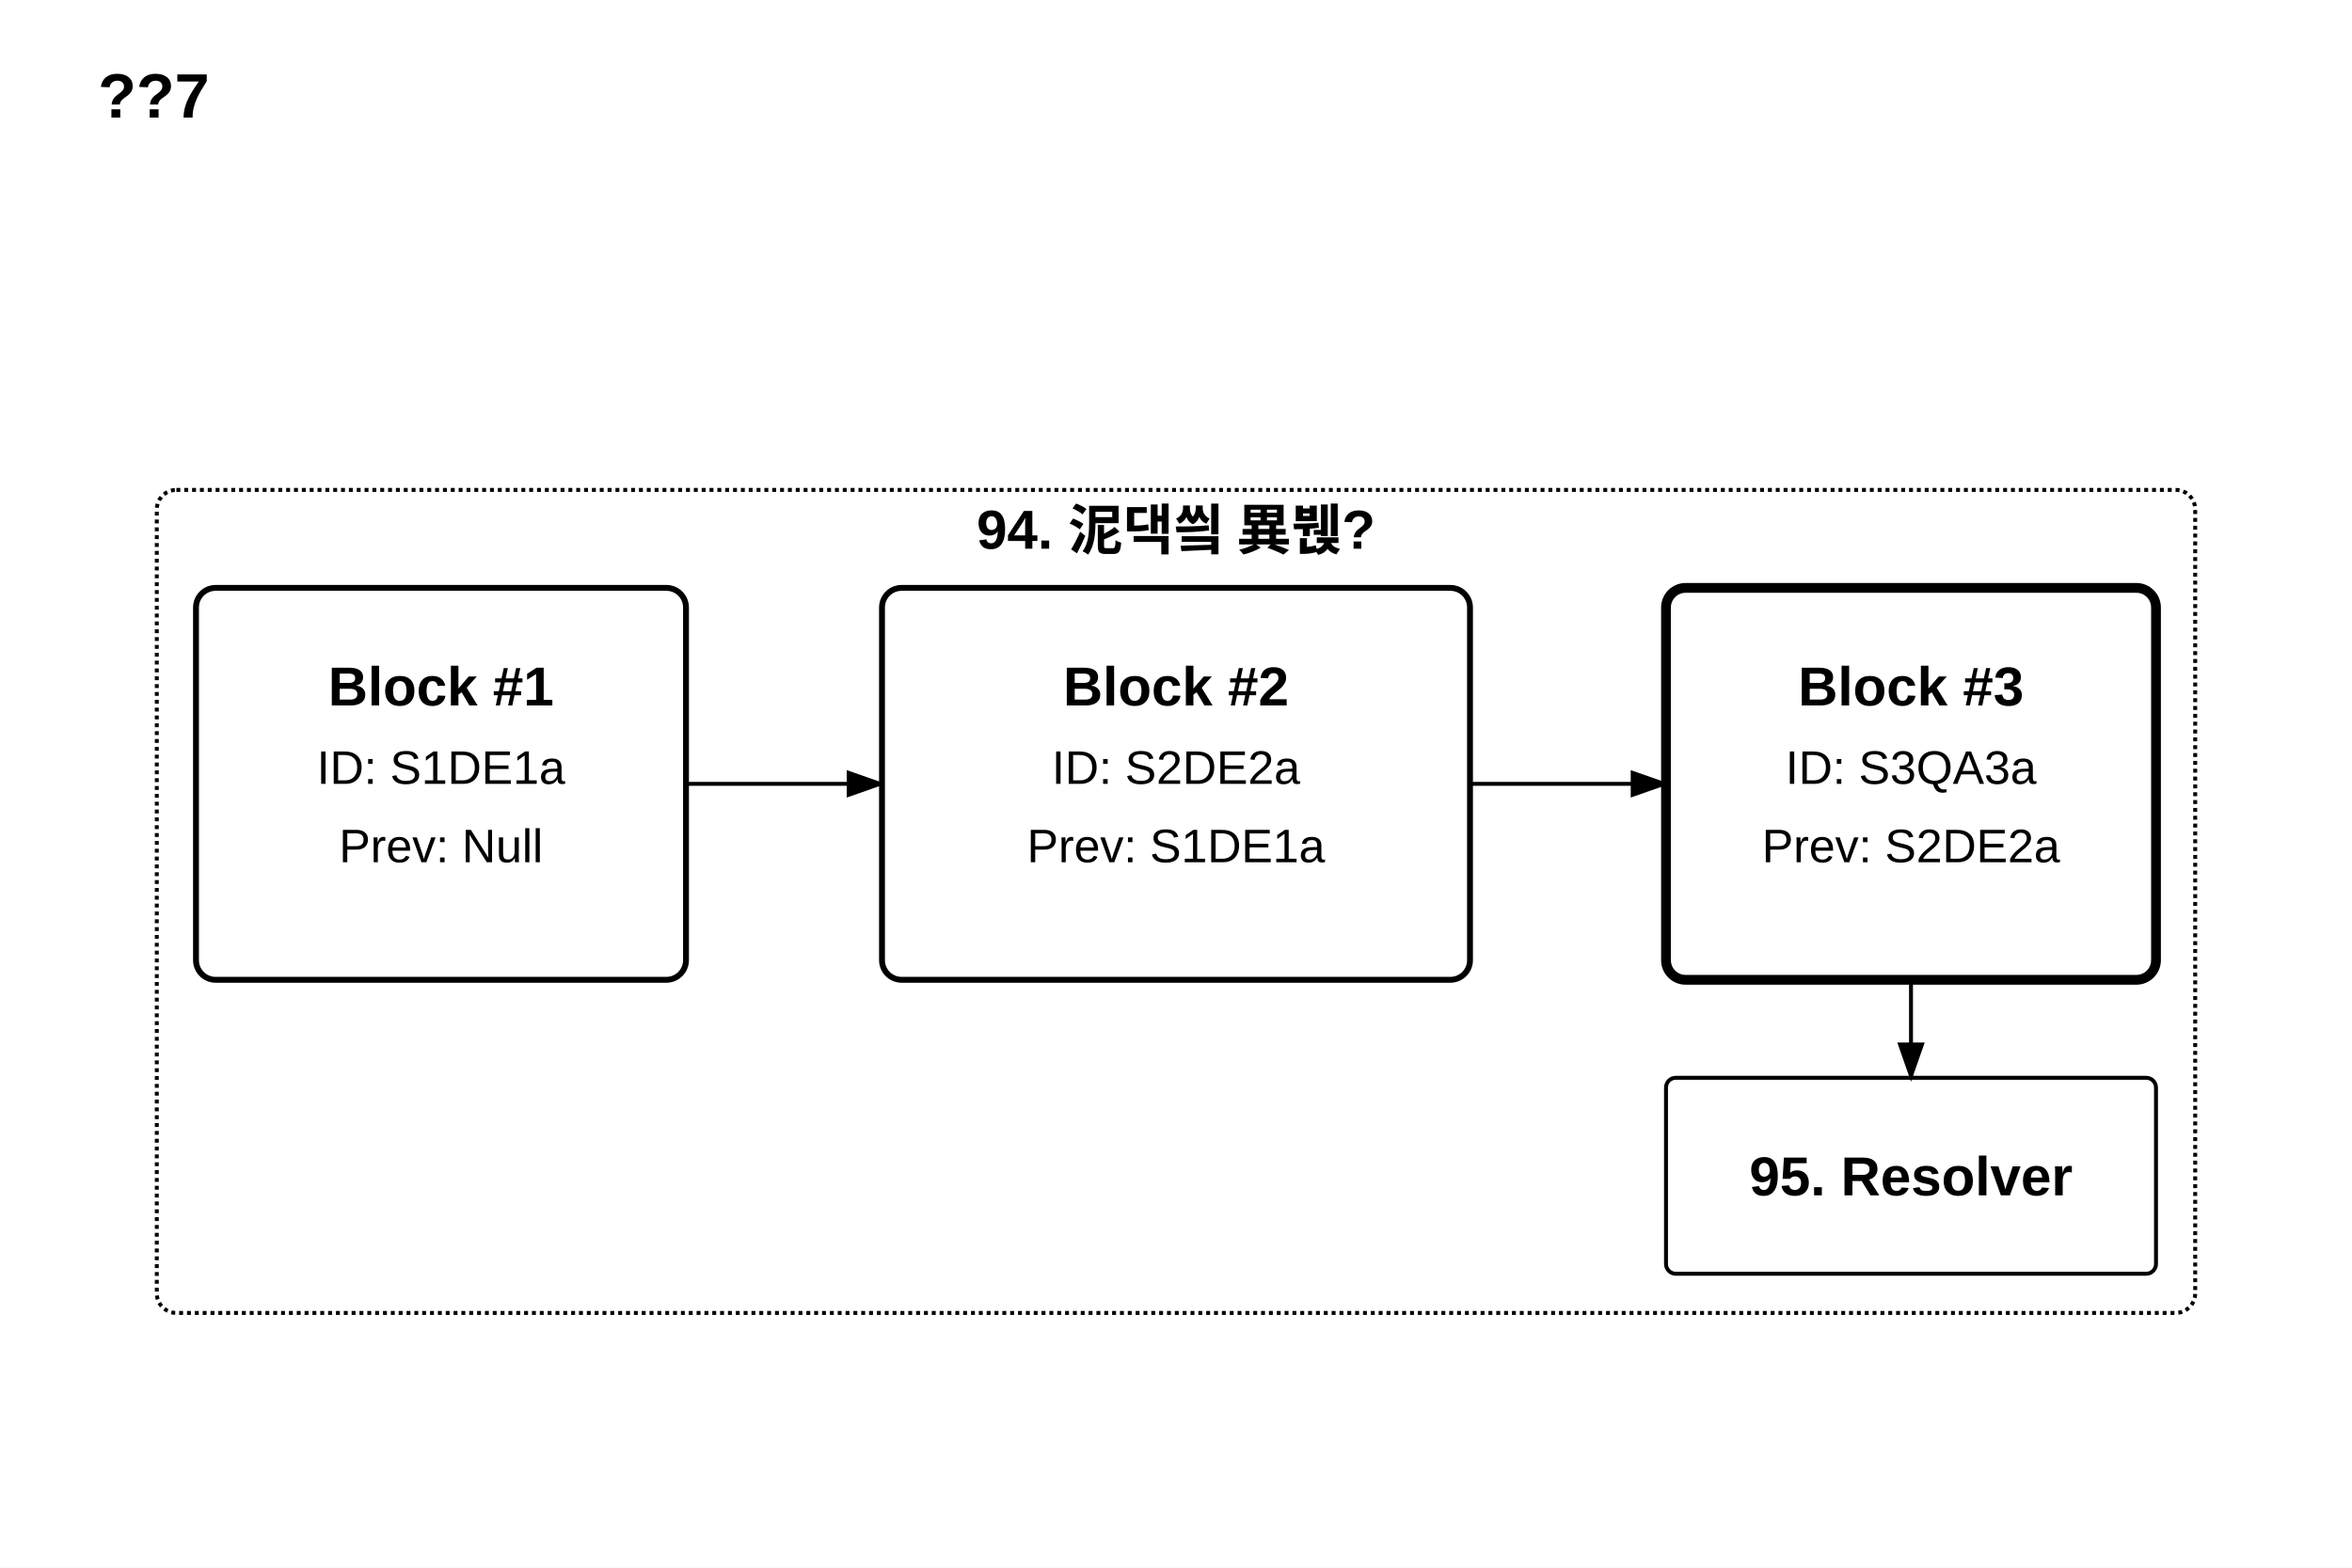
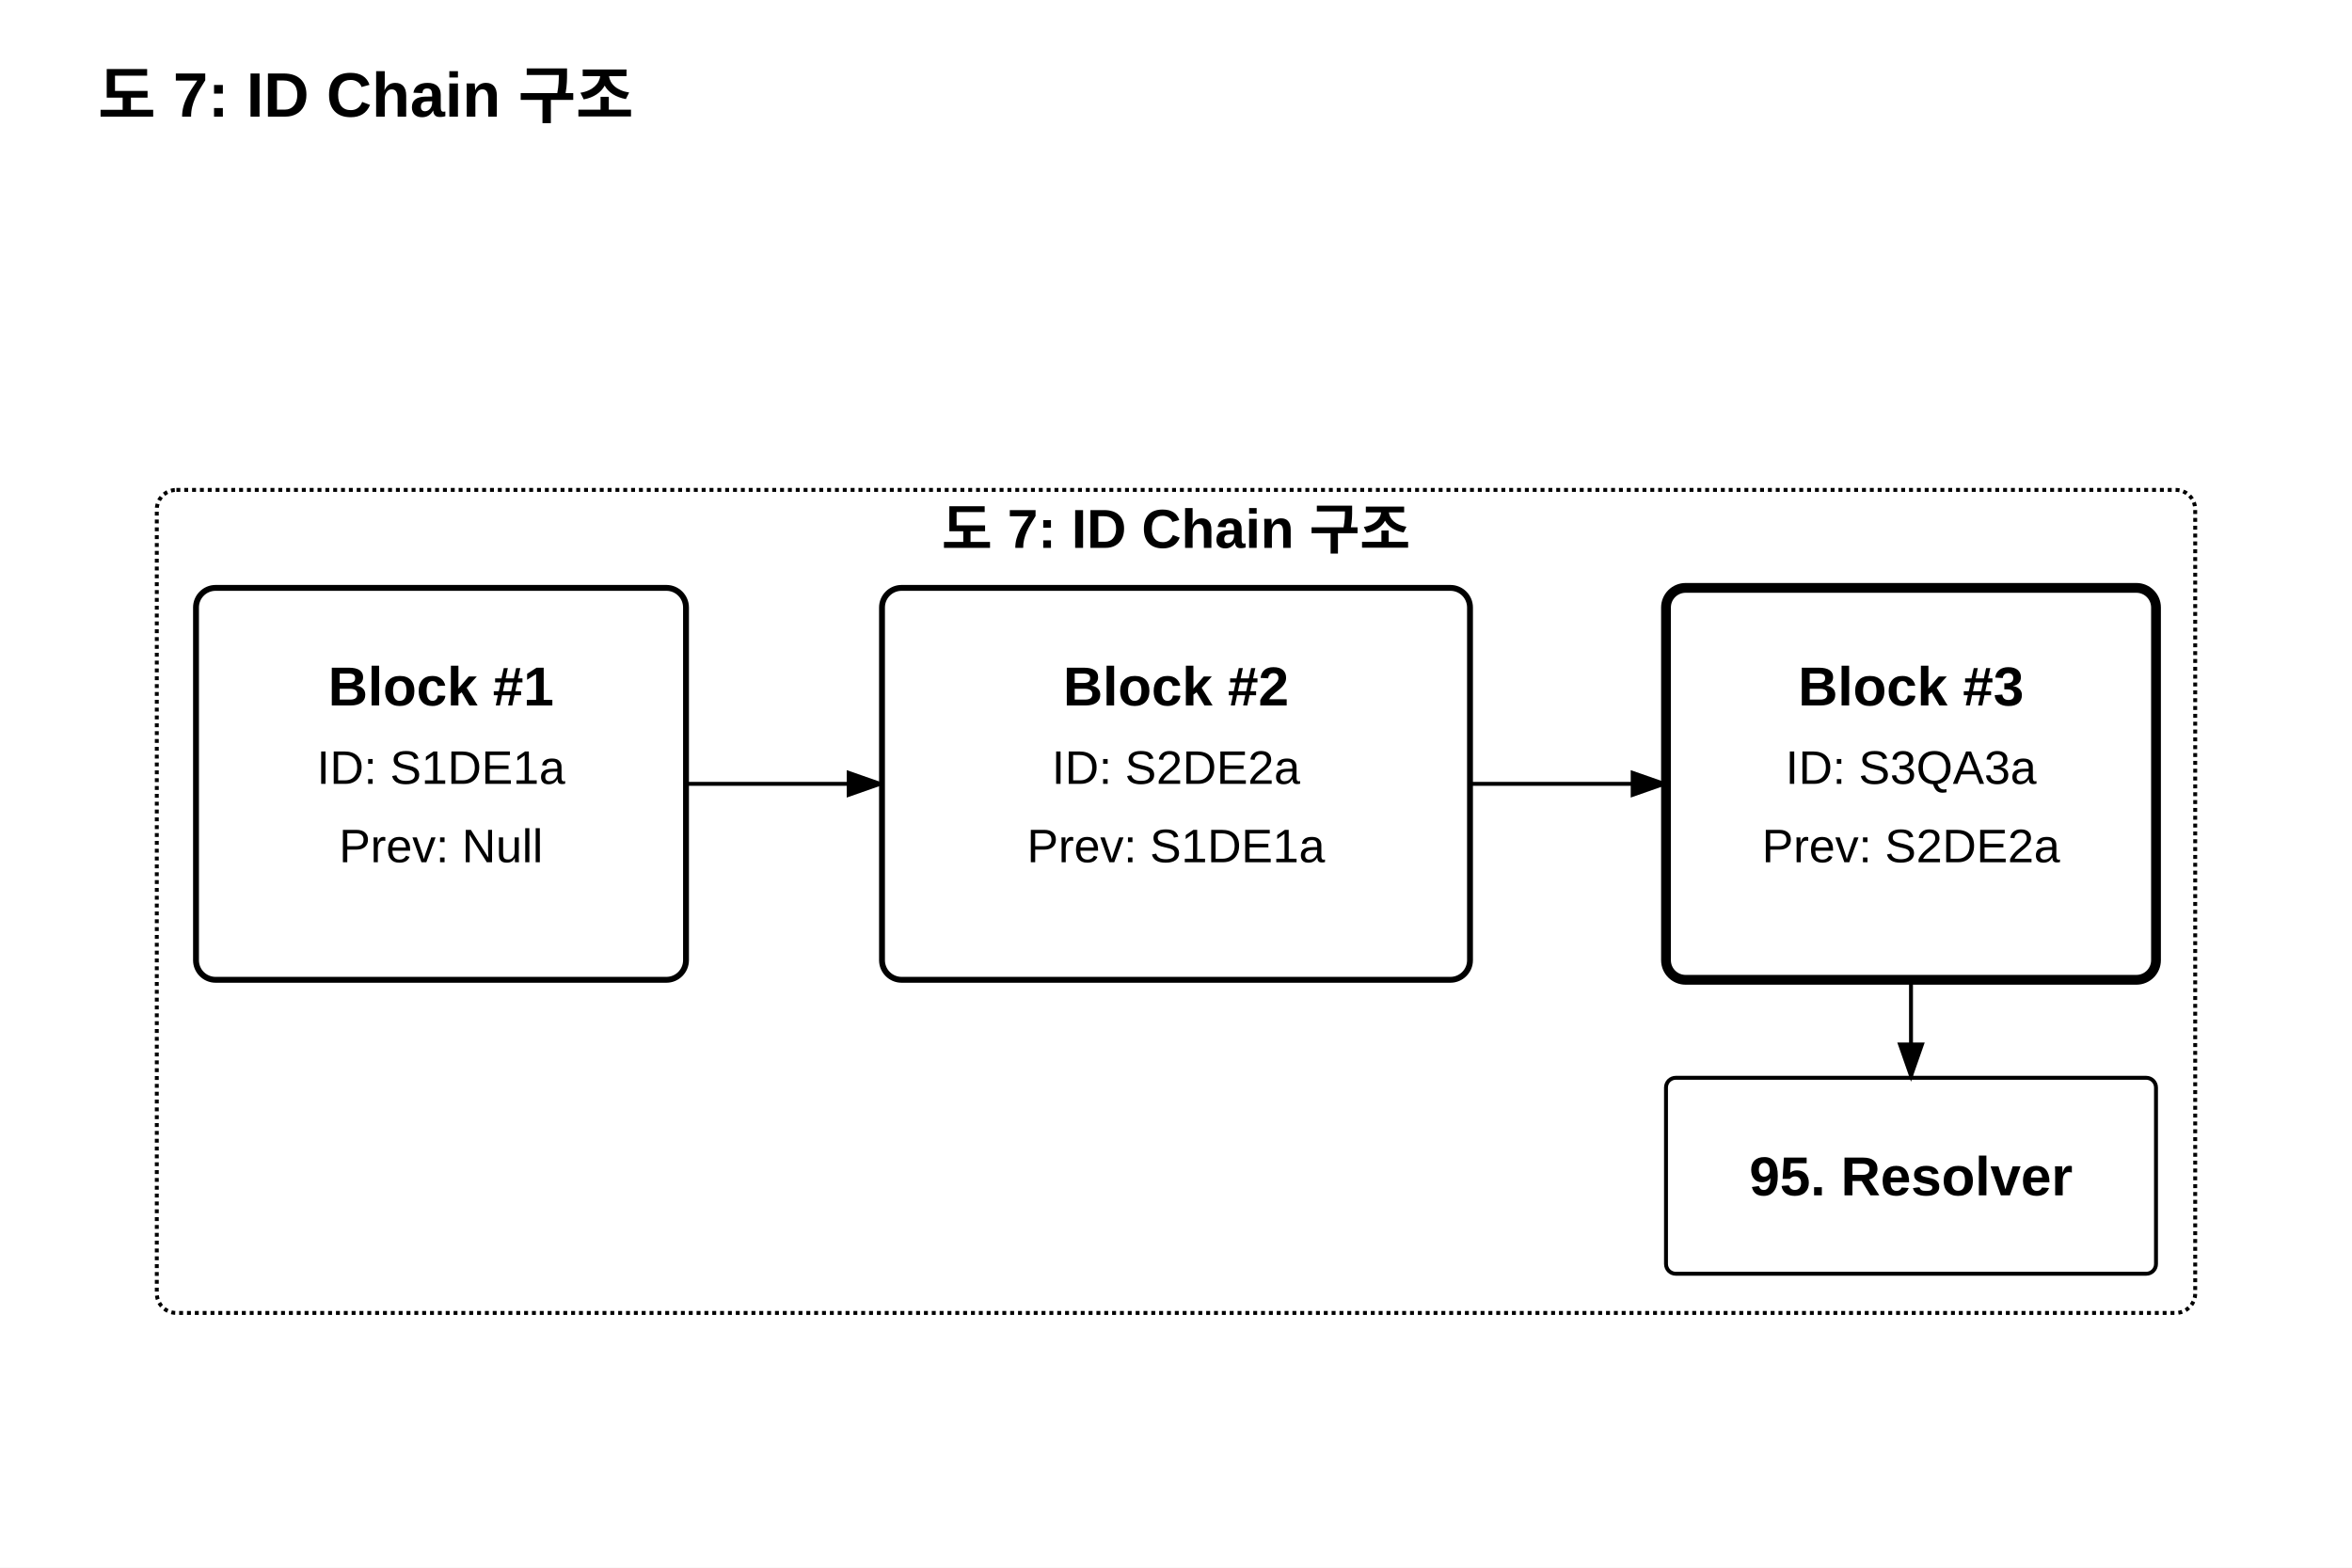
<svg xmlns="http://www.w3.org/2000/svg" width="1200" height="800" viewBox="0 0 1200 800">
  <rect width="100%" height="100%" fill="white" />
  <defs>
    <marker id="arrowhead" markerWidth="10" markerHeight="7" refX="9" refY="3.5" orient="auto">
      <polygon points="0 0, 10 3.5, 0 7" fill="black" />
    </marker>
  </defs>
-   <text x="50" y="60" font-family="Arial, sans-serif" font-size="32" font-weight="bold">??7</text>
+   <text x="50" y="60" font-family="Arial, sans-serif" font-size="32" font-weight="bold">도 7: ID Chain 구조</text>
  <rect x="80" y="250" width="1040" height="420" fill="none" stroke="black" stroke-width="2" stroke-dasharray="2,2" rx="10" />
-   <text x="600" y="280" text-anchor="middle" font-family="Arial, sans-serif" font-size="28" font-weight="bold">94. 泥댁씤 異붽?</text>
+   <text x="600" y="280" text-anchor="middle" font-family="Arial, sans-serif" font-size="28" font-weight="bold">도 7: ID Chain 구조</text>
  <rect x="100" y="300" width="250" height="200" fill="white" stroke="black" stroke-width="3" rx="10" />
  <text x="225" y="360" text-anchor="middle" font-family="Arial, sans-serif" font-size="28" font-weight="bold">Block #1</text>
  <text x="225" y="400" text-anchor="middle" font-family="Arial, sans-serif" font-size="24">ID: S1DE1a</text>
  <text x="225" y="440" text-anchor="middle" font-family="Arial, sans-serif" font-size="24">Prev: Null</text>
  <line x1="350" y1="400" x2="450" y2="400" stroke="black" stroke-width="2" marker-end="url(#arrowhead)" />
  <rect x="450" y="300" width="300" height="200" fill="white" stroke="black" stroke-width="3" rx="10" />
  <text x="600" y="360" text-anchor="middle" font-family="Arial, sans-serif" font-size="28" font-weight="bold">Block #2</text>
  <text x="600" y="400" text-anchor="middle" font-family="Arial, sans-serif" font-size="24">ID: S2DE2a</text>
  <text x="600" y="440" text-anchor="middle" font-family="Arial, sans-serif" font-size="24">Prev: S1DE1a</text>
  <line x1="750" y1="400" x2="850" y2="400" stroke="black" stroke-width="2" marker-end="url(#arrowhead)" />
  <rect x="850" y="300" width="250" height="200" fill="white" stroke="black" stroke-width="5" rx="10" />
  <text x="975" y="360" text-anchor="middle" font-family="Arial, sans-serif" font-size="28" font-weight="bold">Block #3</text>
  <text x="975" y="400" text-anchor="middle" font-family="Arial, sans-serif" font-size="24">ID: S3QA3a</text>
  <text x="975" y="440" text-anchor="middle" font-family="Arial, sans-serif" font-size="24">Prev: S2DE2a</text>
  <rect x="850" y="550" width="250" height="100" fill="white" stroke="black" stroke-width="2" rx="5" />
  <text x="975" y="610" text-anchor="middle" font-family="Arial, sans-serif" font-size="28" font-weight="bold">95. Resolver</text>
  <line x1="975" y1="500" x2="975" y2="550" stroke="black" stroke-width="2" marker-end="url(#arrowhead)" />
</svg>
